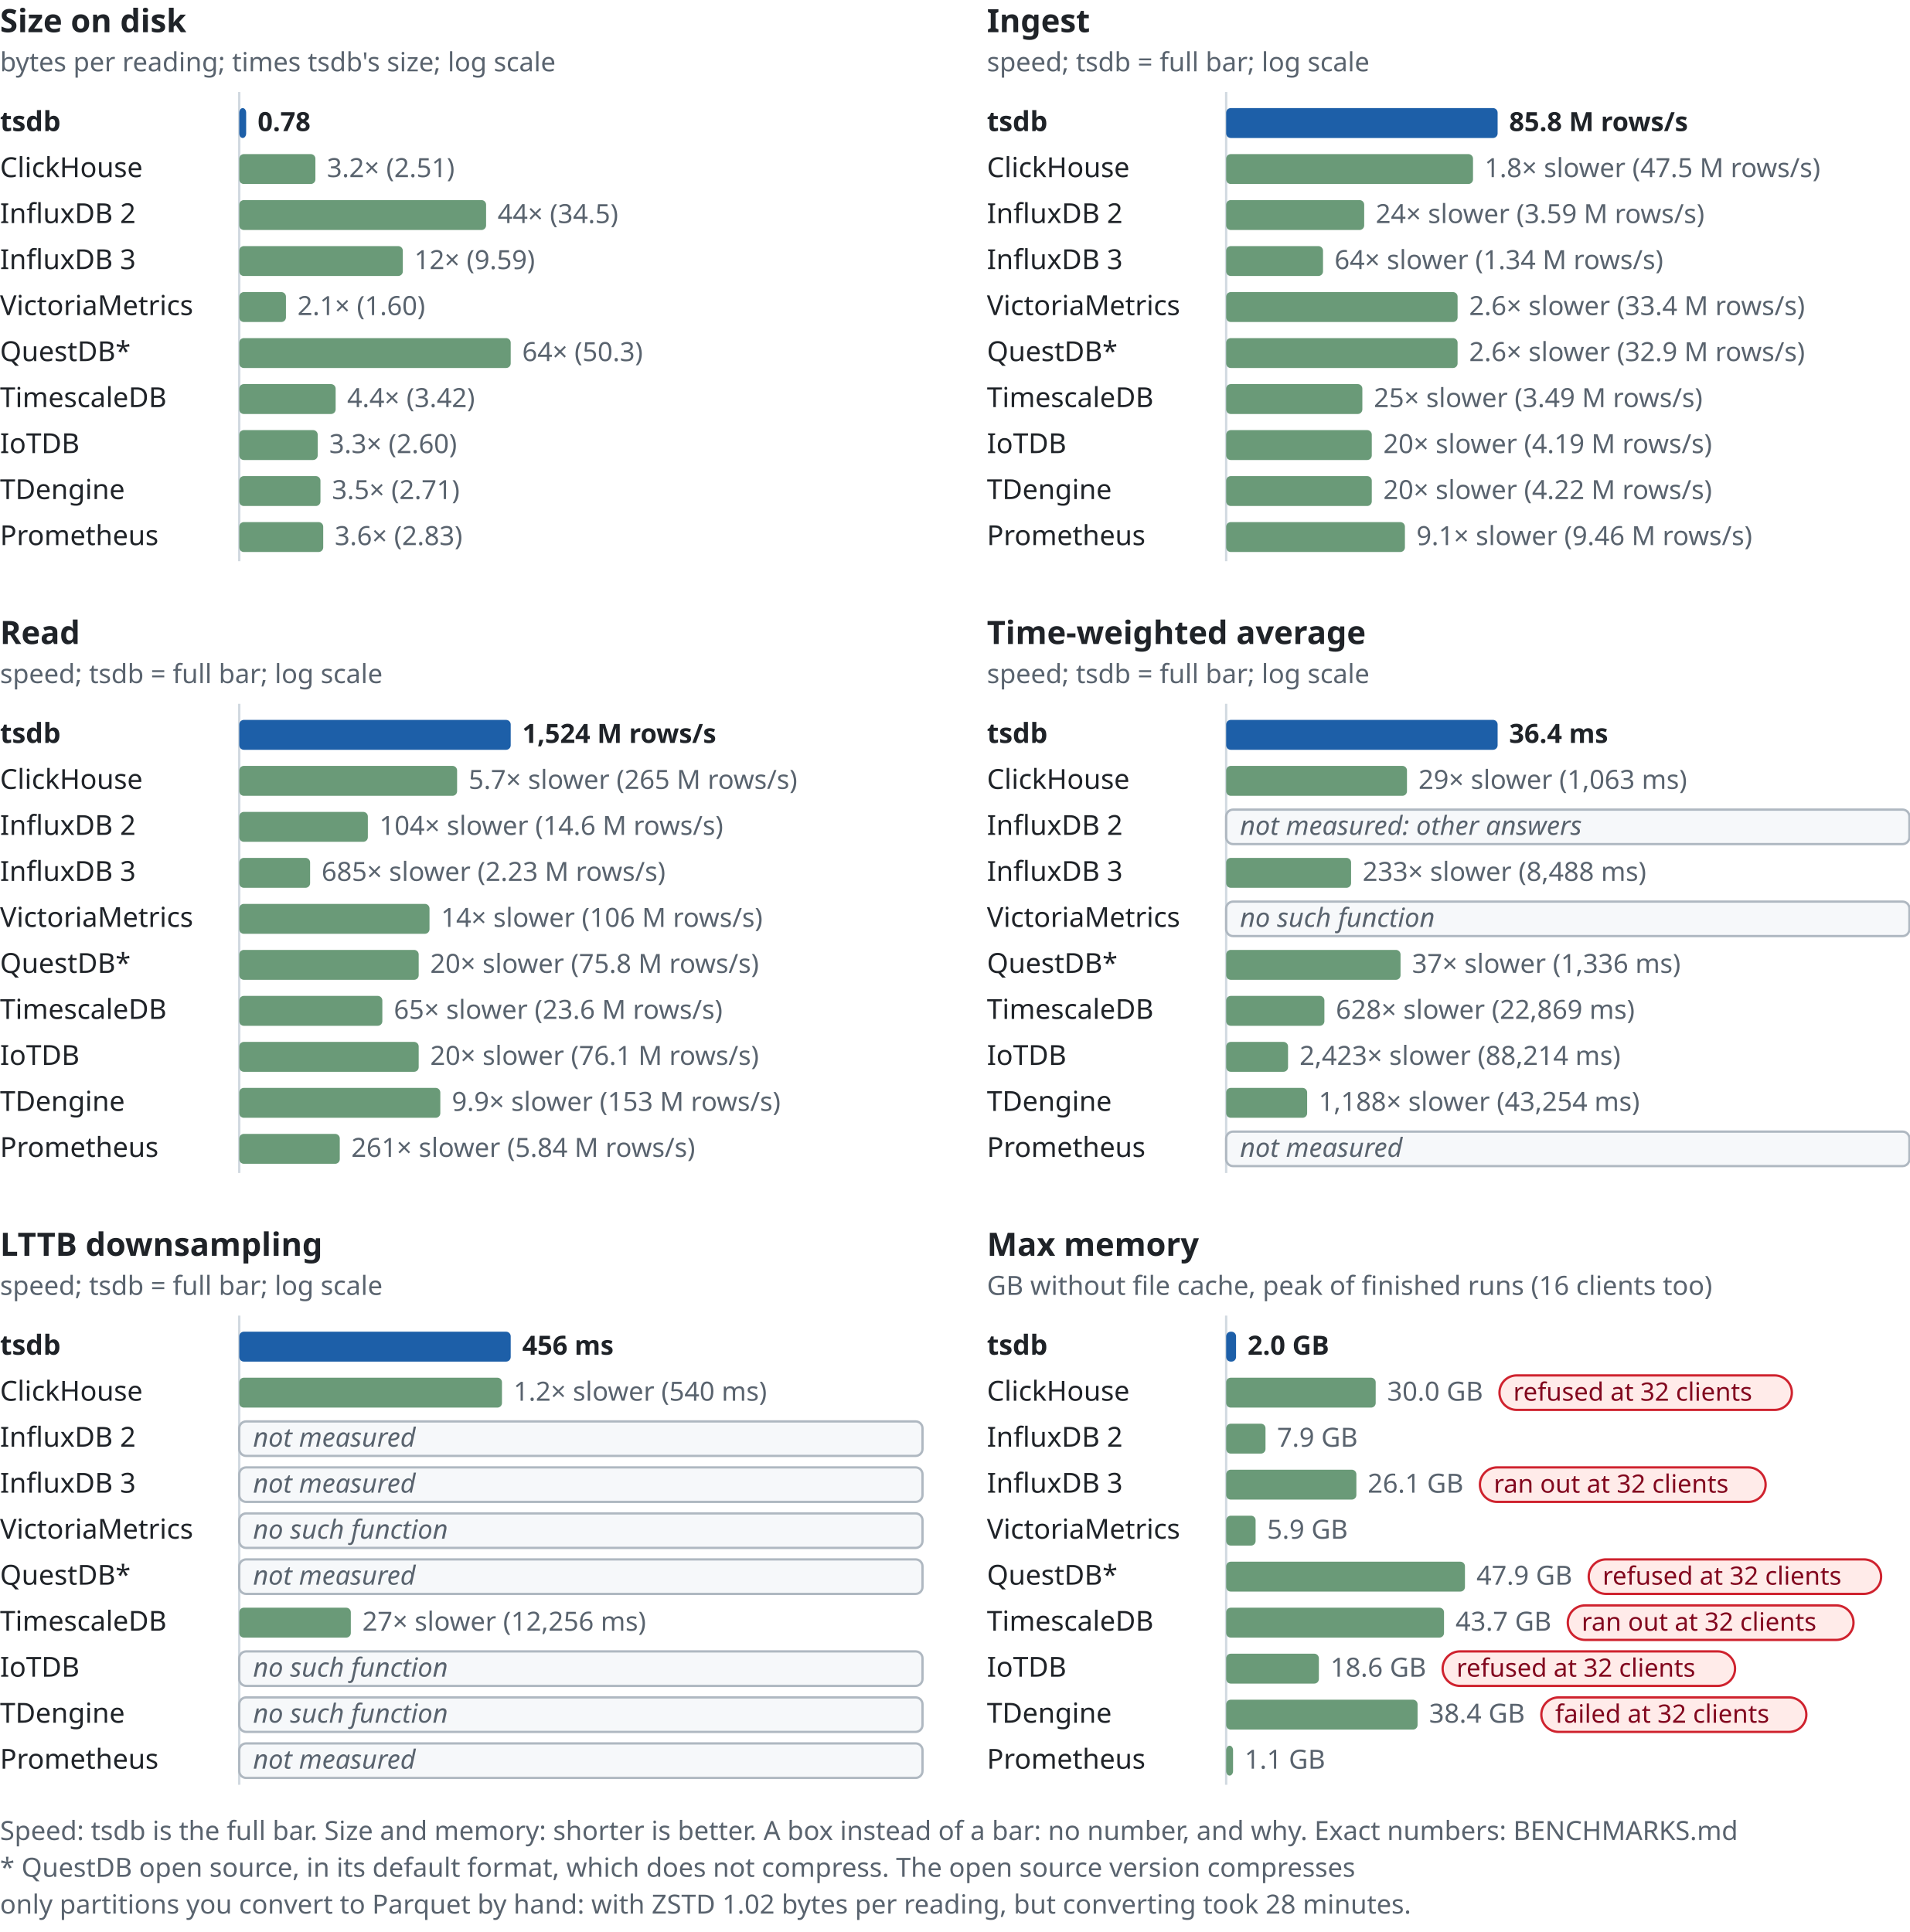
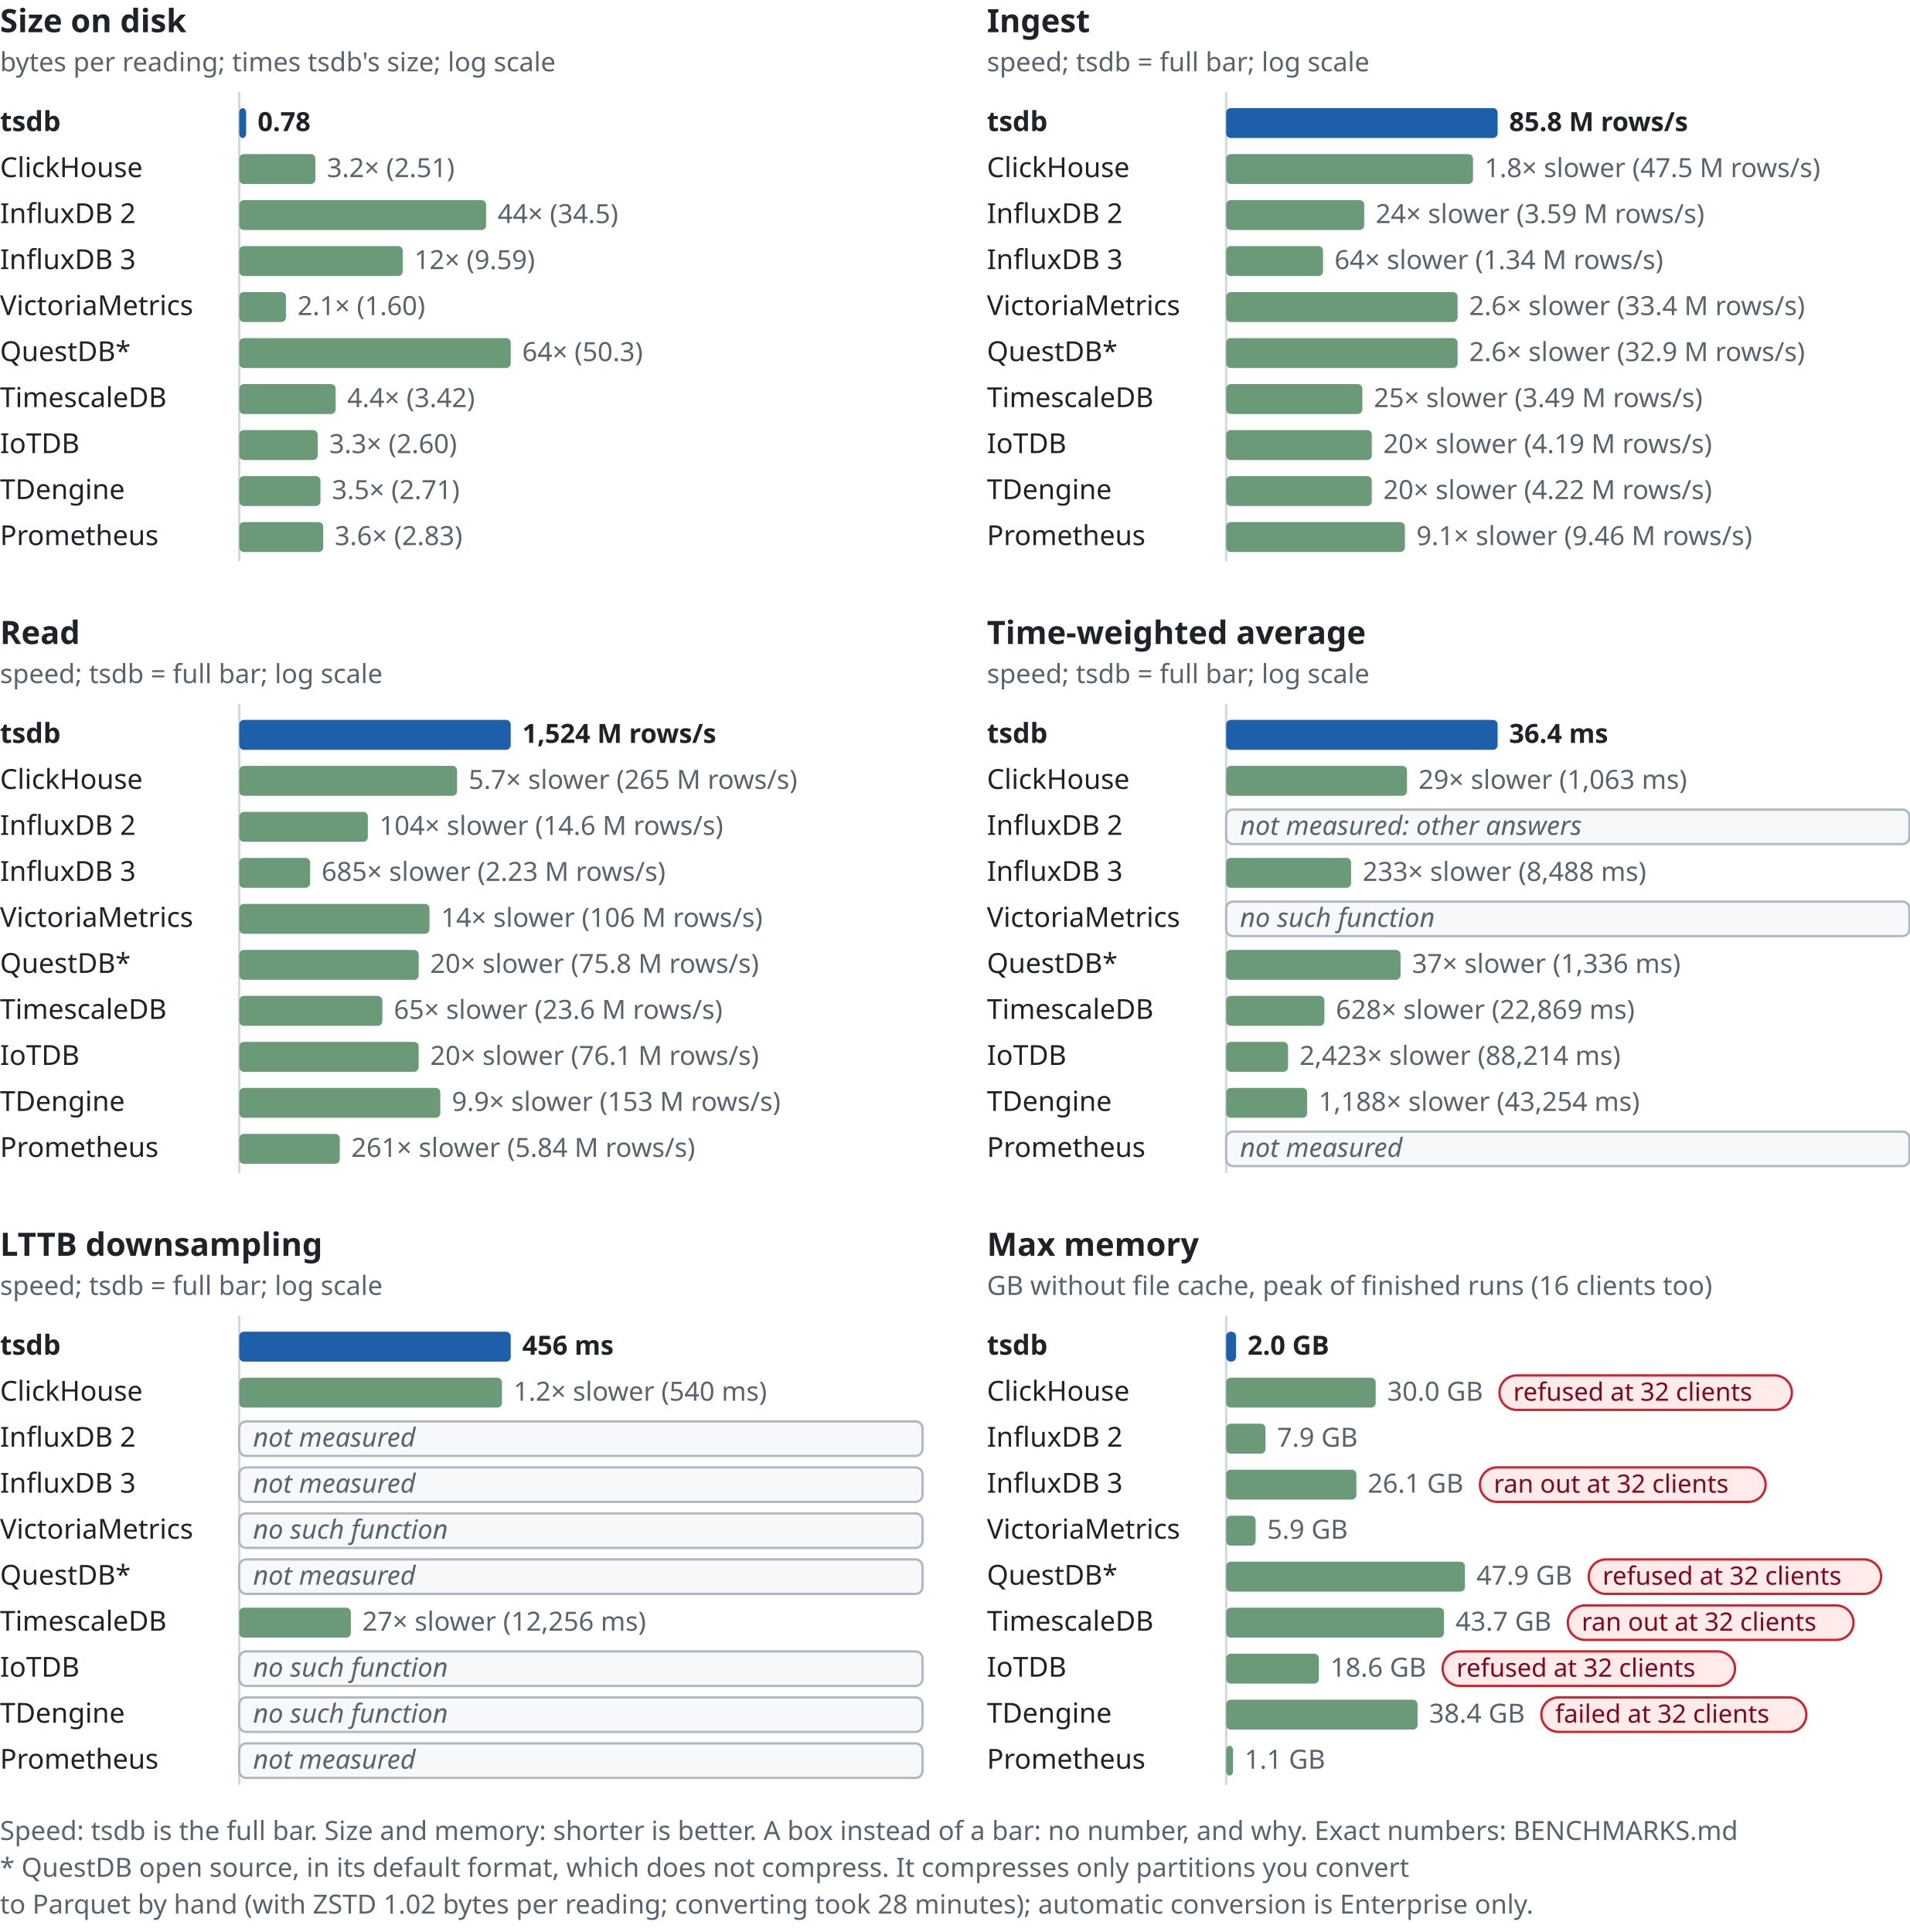
<svg xmlns="http://www.w3.org/2000/svg" width="830" height="840" viewBox="0 0 830 840">
  <style>text{font-family:-apple-system, BlinkMacSystemFont, 'Segoe UI', 'Noto Sans', Helvetica, Arial, sans-serif;font-size:12px;fill:#1f2328}.h{font-size:14px;font-weight:600}.m{font-size:11.5px;fill:#59636e}.n{fill:#1f2328}.v{font-size:11.5px;fill:#59636e}.us .n,.us .v{font-weight:700;fill:#1f2328}.b{fill:#6a9a78}.us .b{fill:#1d5fa8}.r{stroke:#d1d9e0;stroke-width:1}.fail{fill:#ffebe9;stroke:#cf222e;stroke-width:1}.failt{font-size:11px;fill:#82071e}.none{fill:#f6f8fa;stroke:#afb8c1;stroke-width:1}.nonet{font-size:11.5px;font-style:italic;fill:#59636e}</style>
  <text x="0" y="14" class="h">Size on disk</text>
  <text x="0" y="31" class="m">bytes per reading; times tsdb's size; log scale</text>
  <line x1="104" x2="104" y1="40" y2="244" class="r" />
  <g class="us">
    <text x="0" y="57" class="n">tsdb</text>
    <rect x="104" y="47" width="3.0" height="13" rx="2" class="b" />
    <text x="112.0" y="57" class="v">0.78</text>
  </g>
  <g>
    <text x="0" y="77" class="n">ClickHouse</text>
    <rect x="104" y="67" width="33.1" height="13" rx="2" class="b" />
    <text x="142.1" y="77" class="v">3.2× (2.51)</text>
  </g>
  <g>
    <text x="0" y="97" class="n">InfluxDB 2</text>
    <rect x="104" y="87" width="107.3" height="13" rx="2" class="b" />
    <text x="216.3" y="97" class="v">44× (34.5)</text>
  </g>
  <g>
    <text x="0" y="117" class="n">InfluxDB 3</text>
    <rect x="104" y="107" width="71.1" height="13" rx="2" class="b" />
    <text x="180.1" y="117" class="v">12× (9.59)</text>
  </g>
  <g>
    <text x="0" y="137" class="n">VictoriaMetrics</text>
    <rect x="104" y="127" width="20.3" height="13" rx="2" class="b" />
    <text x="129.3" y="137" class="v">2.1× (1.60)</text>
  </g>
  <g>
    <text x="0" y="157" class="n">QuestDB*</text>
    <rect x="104" y="147" width="118.0" height="13" rx="2" class="b" />
    <text x="227.0" y="157" class="v">64× (50.3)</text>
  </g>
  <g>
    <text x="0" y="177" class="n">TimescaleDB</text>
    <rect x="104" y="167" width="41.9" height="13" rx="2" class="b" />
    <text x="150.9" y="177" class="v">4.4× (3.42)</text>
  </g>
  <g>
    <text x="0" y="197" class="n">IoTDB</text>
    <rect x="104" y="187" width="34.1" height="13" rx="2" class="b" />
    <text x="143.1" y="197" class="v">3.3× (2.60)</text>
  </g>
  <g>
    <text x="0" y="217" class="n">TDengine</text>
    <rect x="104" y="207" width="35.3" height="13" rx="2" class="b" />
    <text x="144.3" y="217" class="v">3.5× (2.71)</text>
  </g>
  <g>
    <text x="0" y="237" class="n">Prometheus</text>
    <rect x="104" y="227" width="36.5" height="13" rx="2" class="b" />
    <text x="145.5" y="237" class="v">3.6× (2.83)</text>
  </g>
  <text x="429" y="14" class="h">Ingest</text>
  <text x="429" y="31" class="m">speed; tsdb = full bar; log scale</text>
  <line x1="533" x2="533" y1="40" y2="244" class="r" />
  <g class="us">
    <text x="429" y="57" class="n">tsdb</text>
    <rect x="533" y="47" width="118.0" height="13" rx="2" class="b" />
    <text x="656.0" y="57" class="v">85.8 M rows/s</text>
  </g>
  <g>
    <text x="429" y="77" class="n">ClickHouse</text>
    <rect x="533" y="67" width="107.3" height="13" rx="2" class="b" />
    <text x="645.3" y="77" class="v">1.8× slower (47.5 M rows/s)</text>
  </g>
  <g>
    <text x="429" y="97" class="n">InfluxDB 2</text>
    <rect x="533" y="87" width="60.0" height="13" rx="2" class="b" />
    <text x="598.0" y="97" class="v">24× slower (3.59 M rows/s)</text>
  </g>
  <g>
    <text x="429" y="117" class="n">InfluxDB 3</text>
    <rect x="533" y="107" width="42.1" height="13" rx="2" class="b" />
    <text x="580.1" y="117" class="v">64× slower (1.34 M rows/s)</text>
  </g>
  <g>
    <text x="429" y="137" class="n">VictoriaMetrics</text>
    <rect x="533" y="127" width="100.6" height="13" rx="2" class="b" />
    <text x="638.6" y="137" class="v">2.6× slower (33.4 M rows/s)</text>
  </g>
  <g>
    <text x="429" y="157" class="n">QuestDB*</text>
    <rect x="533" y="147" width="100.6" height="13" rx="2" class="b" />
    <text x="638.6" y="157" class="v">2.6× slower (32.9 M rows/s)</text>
  </g>
  <g>
    <text x="429" y="177" class="n">TimescaleDB</text>
    <rect x="533" y="167" width="59.2" height="13" rx="2" class="b" />
    <text x="597.2" y="177" class="v">25× slower (3.49 M rows/s)</text>
  </g>
  <g>
    <text x="429" y="197" class="n">IoTDB</text>
    <rect x="533" y="187" width="63.3" height="13" rx="2" class="b" />
    <text x="601.3" y="197" class="v">20× slower (4.19 M rows/s)</text>
  </g>
  <g>
    <text x="429" y="217" class="n">TDengine</text>
    <rect x="533" y="207" width="63.3" height="13" rx="2" class="b" />
    <text x="601.3" y="217" class="v">20× slower (4.22 M rows/s)</text>
  </g>
  <g>
    <text x="429" y="237" class="n">Prometheus</text>
    <rect x="533" y="227" width="77.7" height="13" rx="2" class="b" />
    <text x="615.7" y="237" class="v">9.1× slower (9.46 M rows/s)</text>
  </g>
  <text x="0" y="280" class="h">Read</text>
  <text x="0" y="297" class="m">speed; tsdb = full bar; log scale</text>
  <line x1="104" x2="104" y1="306" y2="510" class="r" />
  <g class="us">
    <text x="0" y="323" class="n">tsdb</text>
    <rect x="104" y="313" width="118.0" height="13" rx="2" class="b" />
    <text x="227.0" y="323" class="v">1,524 M rows/s</text>
  </g>
  <g>
    <text x="0" y="343" class="n">ClickHouse</text>
    <rect x="104" y="333" width="94.7" height="13" rx="2" class="b" />
    <text x="203.7" y="343" class="v">5.7× slower (265 M rows/s)</text>
  </g>
  <g>
    <text x="0" y="363" class="n">InfluxDB 2</text>
    <rect x="104" y="353" width="55.9" height="13" rx="2" class="b" />
    <text x="164.9" y="363" class="v">104× slower (14.6 M rows/s)</text>
  </g>
  <g>
    <text x="0" y="383" class="n">InfluxDB 3</text>
    <rect x="104" y="373" width="30.8" height="13" rx="2" class="b" />
    <text x="139.8" y="383" class="v">685× slower (2.23 M rows/s)</text>
  </g>
  <g>
    <text x="0" y="403" class="n">VictoriaMetrics</text>
    <rect x="104" y="393" width="82.7" height="13" rx="2" class="b" />
    <text x="191.7" y="403" class="v">14× slower (106 M rows/s)</text>
  </g>
  <g>
    <text x="0" y="423" class="n">QuestDB*</text>
    <rect x="104" y="413" width="78.0" height="13" rx="2" class="b" />
    <text x="187.0" y="423" class="v">20× slower (75.8 M rows/s)</text>
  </g>
  <g>
    <text x="0" y="443" class="n">TimescaleDB</text>
    <rect x="104" y="433" width="62.2" height="13" rx="2" class="b" />
    <text x="171.2" y="443" class="v">65× slower (23.6 M rows/s)</text>
  </g>
  <g>
    <text x="0" y="463" class="n">IoTDB</text>
    <rect x="104" y="453" width="78.0" height="13" rx="2" class="b" />
    <text x="187.0" y="463" class="v">20× slower (76.1 M rows/s)</text>
  </g>
  <g>
    <text x="0" y="483" class="n">TDengine</text>
    <rect x="104" y="473" width="87.4" height="13" rx="2" class="b" />
    <text x="196.4" y="483" class="v">9.9× slower (153 M rows/s)</text>
  </g>
  <g>
    <text x="0" y="503" class="n">Prometheus</text>
    <rect x="104" y="493" width="43.7" height="13" rx="2" class="b" />
    <text x="152.7" y="503" class="v">261× slower (5.84 M rows/s)</text>
  </g>
  <text x="429" y="280" class="h">Time-weighted average</text>
  <text x="429" y="297" class="m">speed; tsdb = full bar; log scale</text>
  <line x1="533" x2="533" y1="306" y2="510" class="r" />
  <g class="us">
    <text x="429" y="323" class="n">tsdb</text>
    <rect x="533" y="313" width="118.0" height="13" rx="2" class="b" />
    <text x="656.0" y="323" class="v">36.4 ms</text>
  </g>
  <g>
    <text x="429" y="343" class="n">ClickHouse</text>
    <rect x="533" y="333" width="78.6" height="13" rx="2" class="b" />
    <text x="616.6" y="343" class="v">29× slower (1,063 ms)</text>
  </g>
  <g>
    <text x="429" y="363" class="n">InfluxDB 2</text>
    <rect x="533" y="352" width="297" height="15" rx="3" class="none" />
    <text x="539" y="363" class="nonet">not measured: other answers</text>
  </g>
  <g>
    <text x="429" y="383" class="n">InfluxDB 3</text>
    <rect x="533" y="373" width="54.3" height="13" rx="2" class="b" />
    <text x="592.3" y="383" class="v">233× slower (8,488 ms)</text>
  </g>
  <g>
    <text x="429" y="403" class="n">VictoriaMetrics</text>
    <rect x="533" y="392" width="297" height="15" rx="3" class="none" />
    <text x="539" y="403" class="nonet">no such function</text>
  </g>
  <g>
    <text x="429" y="423" class="n">QuestDB*</text>
    <rect x="533" y="413" width="75.8" height="13" rx="2" class="b" />
    <text x="613.8" y="423" class="v">37× slower (1,336 ms)</text>
  </g>
  <g>
    <text x="429" y="443" class="n">TimescaleDB</text>
    <rect x="533" y="433" width="42.7" height="13" rx="2" class="b" />
    <text x="580.7" y="443" class="v">628× slower (22,869 ms)</text>
  </g>
  <g>
    <text x="429" y="463" class="n">IoTDB</text>
    <rect x="533" y="453" width="26.9" height="13" rx="2" class="b" />
    <text x="564.9" y="463" class="v">2,423× slower (88,214 ms)</text>
  </g>
  <g>
    <text x="429" y="483" class="n">TDengine</text>
    <rect x="533" y="473" width="35.2" height="13" rx="2" class="b" />
    <text x="573.2" y="483" class="v">1,188× slower (43,254 ms)</text>
  </g>
  <g>
    <text x="429" y="503" class="n">Prometheus</text>
    <rect x="533" y="492" width="297" height="15" rx="3" class="none" />
    <text x="539" y="503" class="nonet">not measured</text>
  </g>
  <text x="0" y="546" class="h">LTTB downsampling</text>
  <text x="0" y="563" class="m">speed; tsdb = full bar; log scale</text>
  <line x1="104" x2="104" y1="572" y2="776" class="r" />
  <g class="us">
    <text x="0" y="589" class="n">tsdb</text>
    <rect x="104" y="579" width="118.0" height="13" rx="2" class="b" />
    <text x="227.0" y="589" class="v">456 ms</text>
  </g>
  <g>
    <text x="0" y="609" class="n">ClickHouse</text>
    <rect x="104" y="599" width="114.2" height="13" rx="2" class="b" />
    <text x="223.2" y="609" class="v">1.2× slower (540 ms)</text>
  </g>
  <g>
    <text x="0" y="629" class="n">InfluxDB 2</text>
    <rect x="104" y="618" width="297" height="15" rx="3" class="none" />
    <text x="110" y="629" class="nonet">not measured</text>
  </g>
  <g>
    <text x="0" y="649" class="n">InfluxDB 3</text>
    <rect x="104" y="638" width="297" height="15" rx="3" class="none" />
    <text x="110" y="649" class="nonet">not measured</text>
  </g>
  <g>
    <text x="0" y="669" class="n">VictoriaMetrics</text>
    <rect x="104" y="658" width="297" height="15" rx="3" class="none" />
    <text x="110" y="669" class="nonet">no such function</text>
  </g>
  <g>
    <text x="0" y="689" class="n">QuestDB*</text>
    <rect x="104" y="678" width="297" height="15" rx="3" class="none" />
    <text x="110" y="689" class="nonet">not measured</text>
  </g>
  <g>
    <text x="0" y="709" class="n">TimescaleDB</text>
    <rect x="104" y="699" width="48.5" height="13" rx="2" class="b" />
    <text x="157.5" y="709" class="v">27× slower (12,256 ms)</text>
  </g>
  <g>
    <text x="0" y="729" class="n">IoTDB</text>
    <rect x="104" y="718" width="297" height="15" rx="3" class="none" />
    <text x="110" y="729" class="nonet">no such function</text>
  </g>
  <g>
    <text x="0" y="749" class="n">TDengine</text>
    <rect x="104" y="738" width="297" height="15" rx="3" class="none" />
    <text x="110" y="749" class="nonet">no such function</text>
  </g>
  <g>
    <text x="0" y="769" class="n">Prometheus</text>
    <rect x="104" y="758" width="297" height="15" rx="3" class="none" />
    <text x="110" y="769" class="nonet">not measured</text>
  </g>
  <text x="429" y="546" class="h">Max memory</text>
  <text x="429" y="563" class="m">GB without file cache, peak of finished runs (16 clients too)</text>
  <line x1="533" x2="533" y1="572" y2="776" class="r" />
  <g class="us">
    <text x="429" y="589" class="n">tsdb</text>
    <rect x="533" y="579" width="4.3" height="13" rx="2" class="b" />
    <text x="542.3" y="589" class="v">2.0 GB</text>
  </g>
  <g>
    <text x="429" y="609" class="n">ClickHouse</text>
    <rect x="533" y="599" width="65.0" height="13" rx="2" class="b" />
    <text x="603.0" y="609" class="v">30.0 GB</text>
    <rect x="651.8" y="598" width="127.1" height="15" rx="7.5" class="fail" />
    <text x="657.8" y="609" class="failt">refused at 32 clients</text>
  </g>
  <g>
    <text x="429" y="629" class="n">InfluxDB 2</text>
    <rect x="533" y="619" width="17.1" height="13" rx="2" class="b" />
    <text x="555.1" y="629" class="v">7.9 GB</text>
  </g>
  <g>
    <text x="429" y="649" class="n">InfluxDB 3</text>
    <rect x="533" y="639" width="56.6" height="13" rx="2" class="b" />
    <text x="594.5" y="649" class="v">26.1 GB</text>
    <rect x="643.3" y="638" width="124.2" height="15" rx="7.5" class="fail" />
    <text x="649.3" y="649" class="failt">ran out at 32 clients</text>
  </g>
  <g>
    <text x="429" y="669" class="n">VictoriaMetrics</text>
    <rect x="533" y="659" width="12.8" height="13" rx="2" class="b" />
    <text x="550.8" y="669" class="v">5.9 GB</text>
  </g>
  <g>
    <text x="429" y="689" class="n">QuestDB*</text>
    <rect x="533" y="679" width="103.8" height="13" rx="2" class="b" />
    <text x="641.8" y="689" class="v">47.9 GB</text>
    <rect x="690.6" y="678" width="127.1" height="15" rx="7.5" class="fail" />
    <text x="696.6" y="689" class="failt">refused at 32 clients</text>
  </g>
  <g>
    <text x="429" y="709" class="n">TimescaleDB</text>
    <rect x="533" y="699" width="94.7" height="13" rx="2" class="b" />
    <text x="632.7" y="709" class="v">43.7 GB</text>
    <rect x="681.5" y="698" width="124.2" height="15" rx="7.5" class="fail" />
    <text x="687.5" y="709" class="failt">ran out at 32 clients</text>
  </g>
  <g>
    <text x="429" y="729" class="n">IoTDB</text>
    <rect x="533" y="719" width="40.3" height="13" rx="2" class="b" />
    <text x="578.3" y="729" class="v">18.6 GB</text>
    <rect x="627.1" y="718" width="127.1" height="15" rx="7.5" class="fail" />
    <text x="633.1" y="729" class="failt">refused at 32 clients</text>
  </g>
  <g>
    <text x="429" y="749" class="n">TDengine</text>
    <rect x="533" y="739" width="83.2" height="13" rx="2" class="b" />
    <text x="621.2" y="749" class="v">38.4 GB</text>
    <rect x="670.0" y="738" width="115.2" height="15" rx="7.5" class="fail" />
    <text x="676.0" y="749" class="failt">failed at 32 clients</text>
  </g>
  <g>
    <text x="429" y="769" class="n">Prometheus</text>
    <rect x="533" y="759" width="3.0" height="13" rx="2" class="b" />
    <text x="541.0" y="769" class="v">1.1 GB</text>
  </g>
  <text x="0" y="800" class="m">Speed: tsdb is the full bar. Size and memory: shorter is better. A box instead of a bar: no number, and why. Exact numbers: BENCHMARKS.md</text>
-   <text x="0" y="816" class="m">* QuestDB open source, in its default format, which does not compress. The open source version compresses</text>
-   <text x="0" y="832" class="m">only partitions you convert to Parquet by hand: with ZSTD 1.02 bytes per reading, but converting took 28 minutes.</text>
+   <text x="0" y="816" class="m">* QuestDB open source, in its default format, which does not compress. It compresses only partitions you convert</text>
+   <text x="0" y="832" class="m">to Parquet by hand (with ZSTD 1.02 bytes per reading; converting took 28 minutes); automatic conversion is Enterprise only.</text>
</svg>
